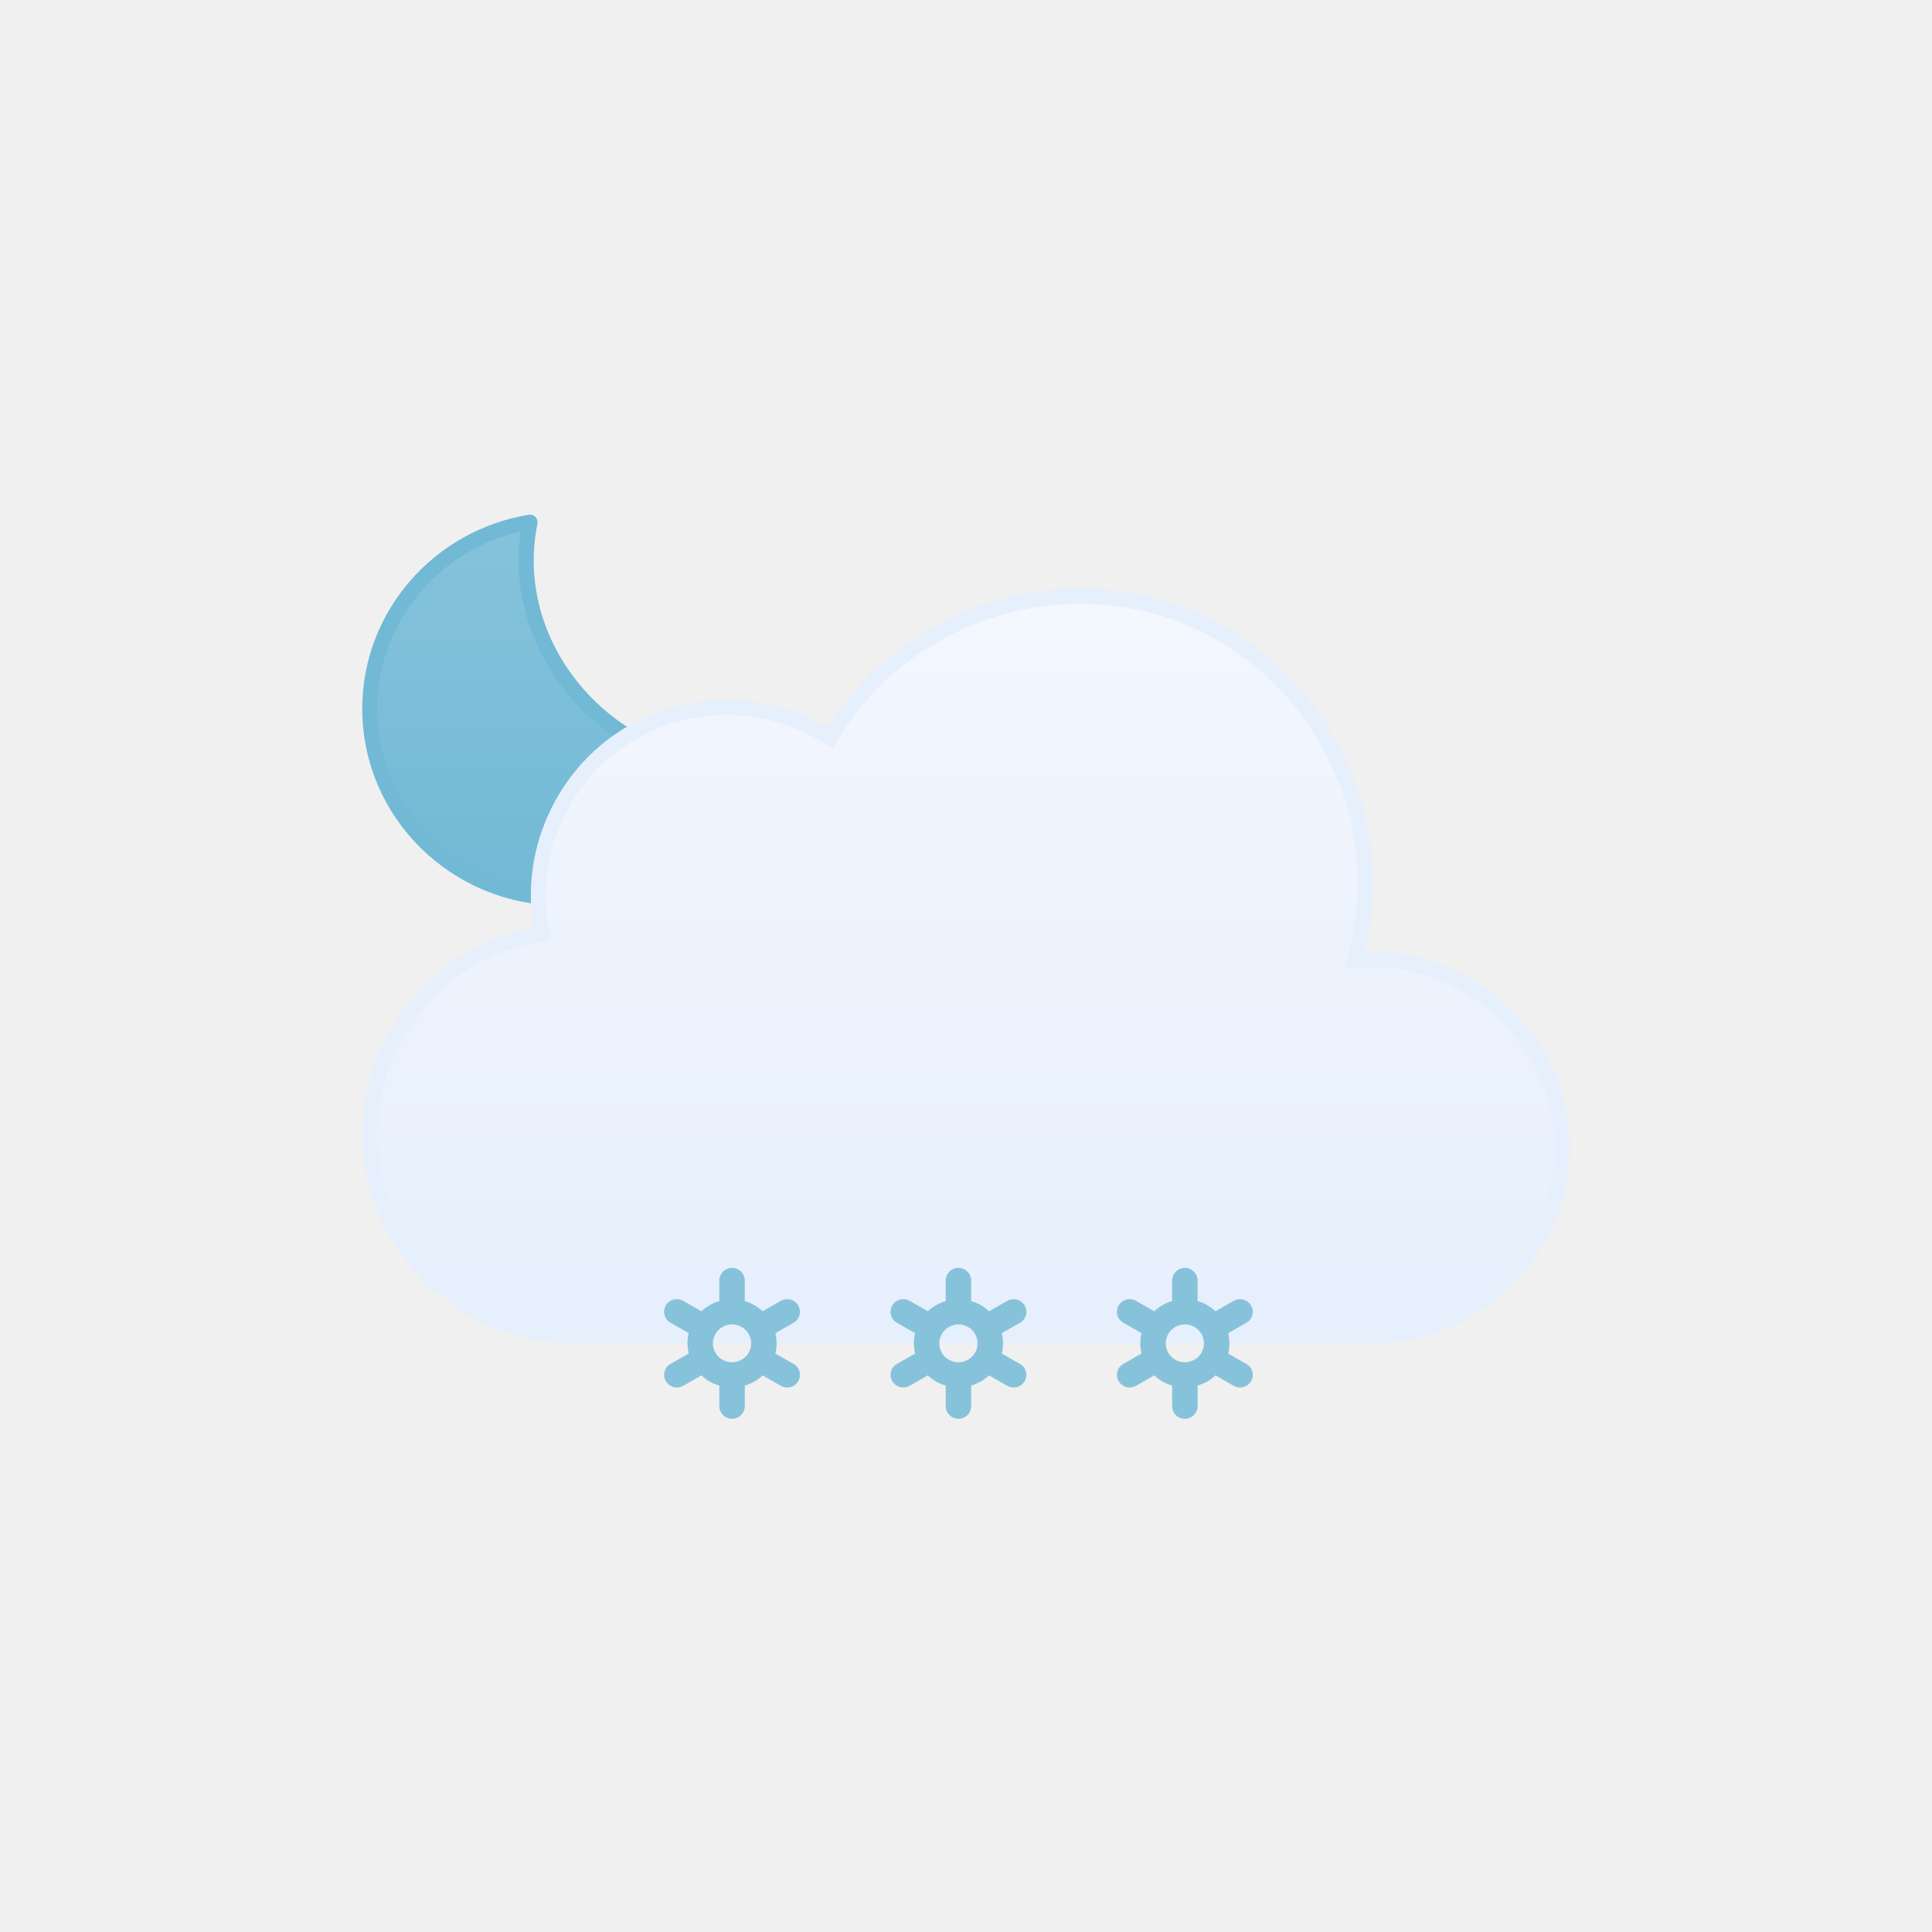
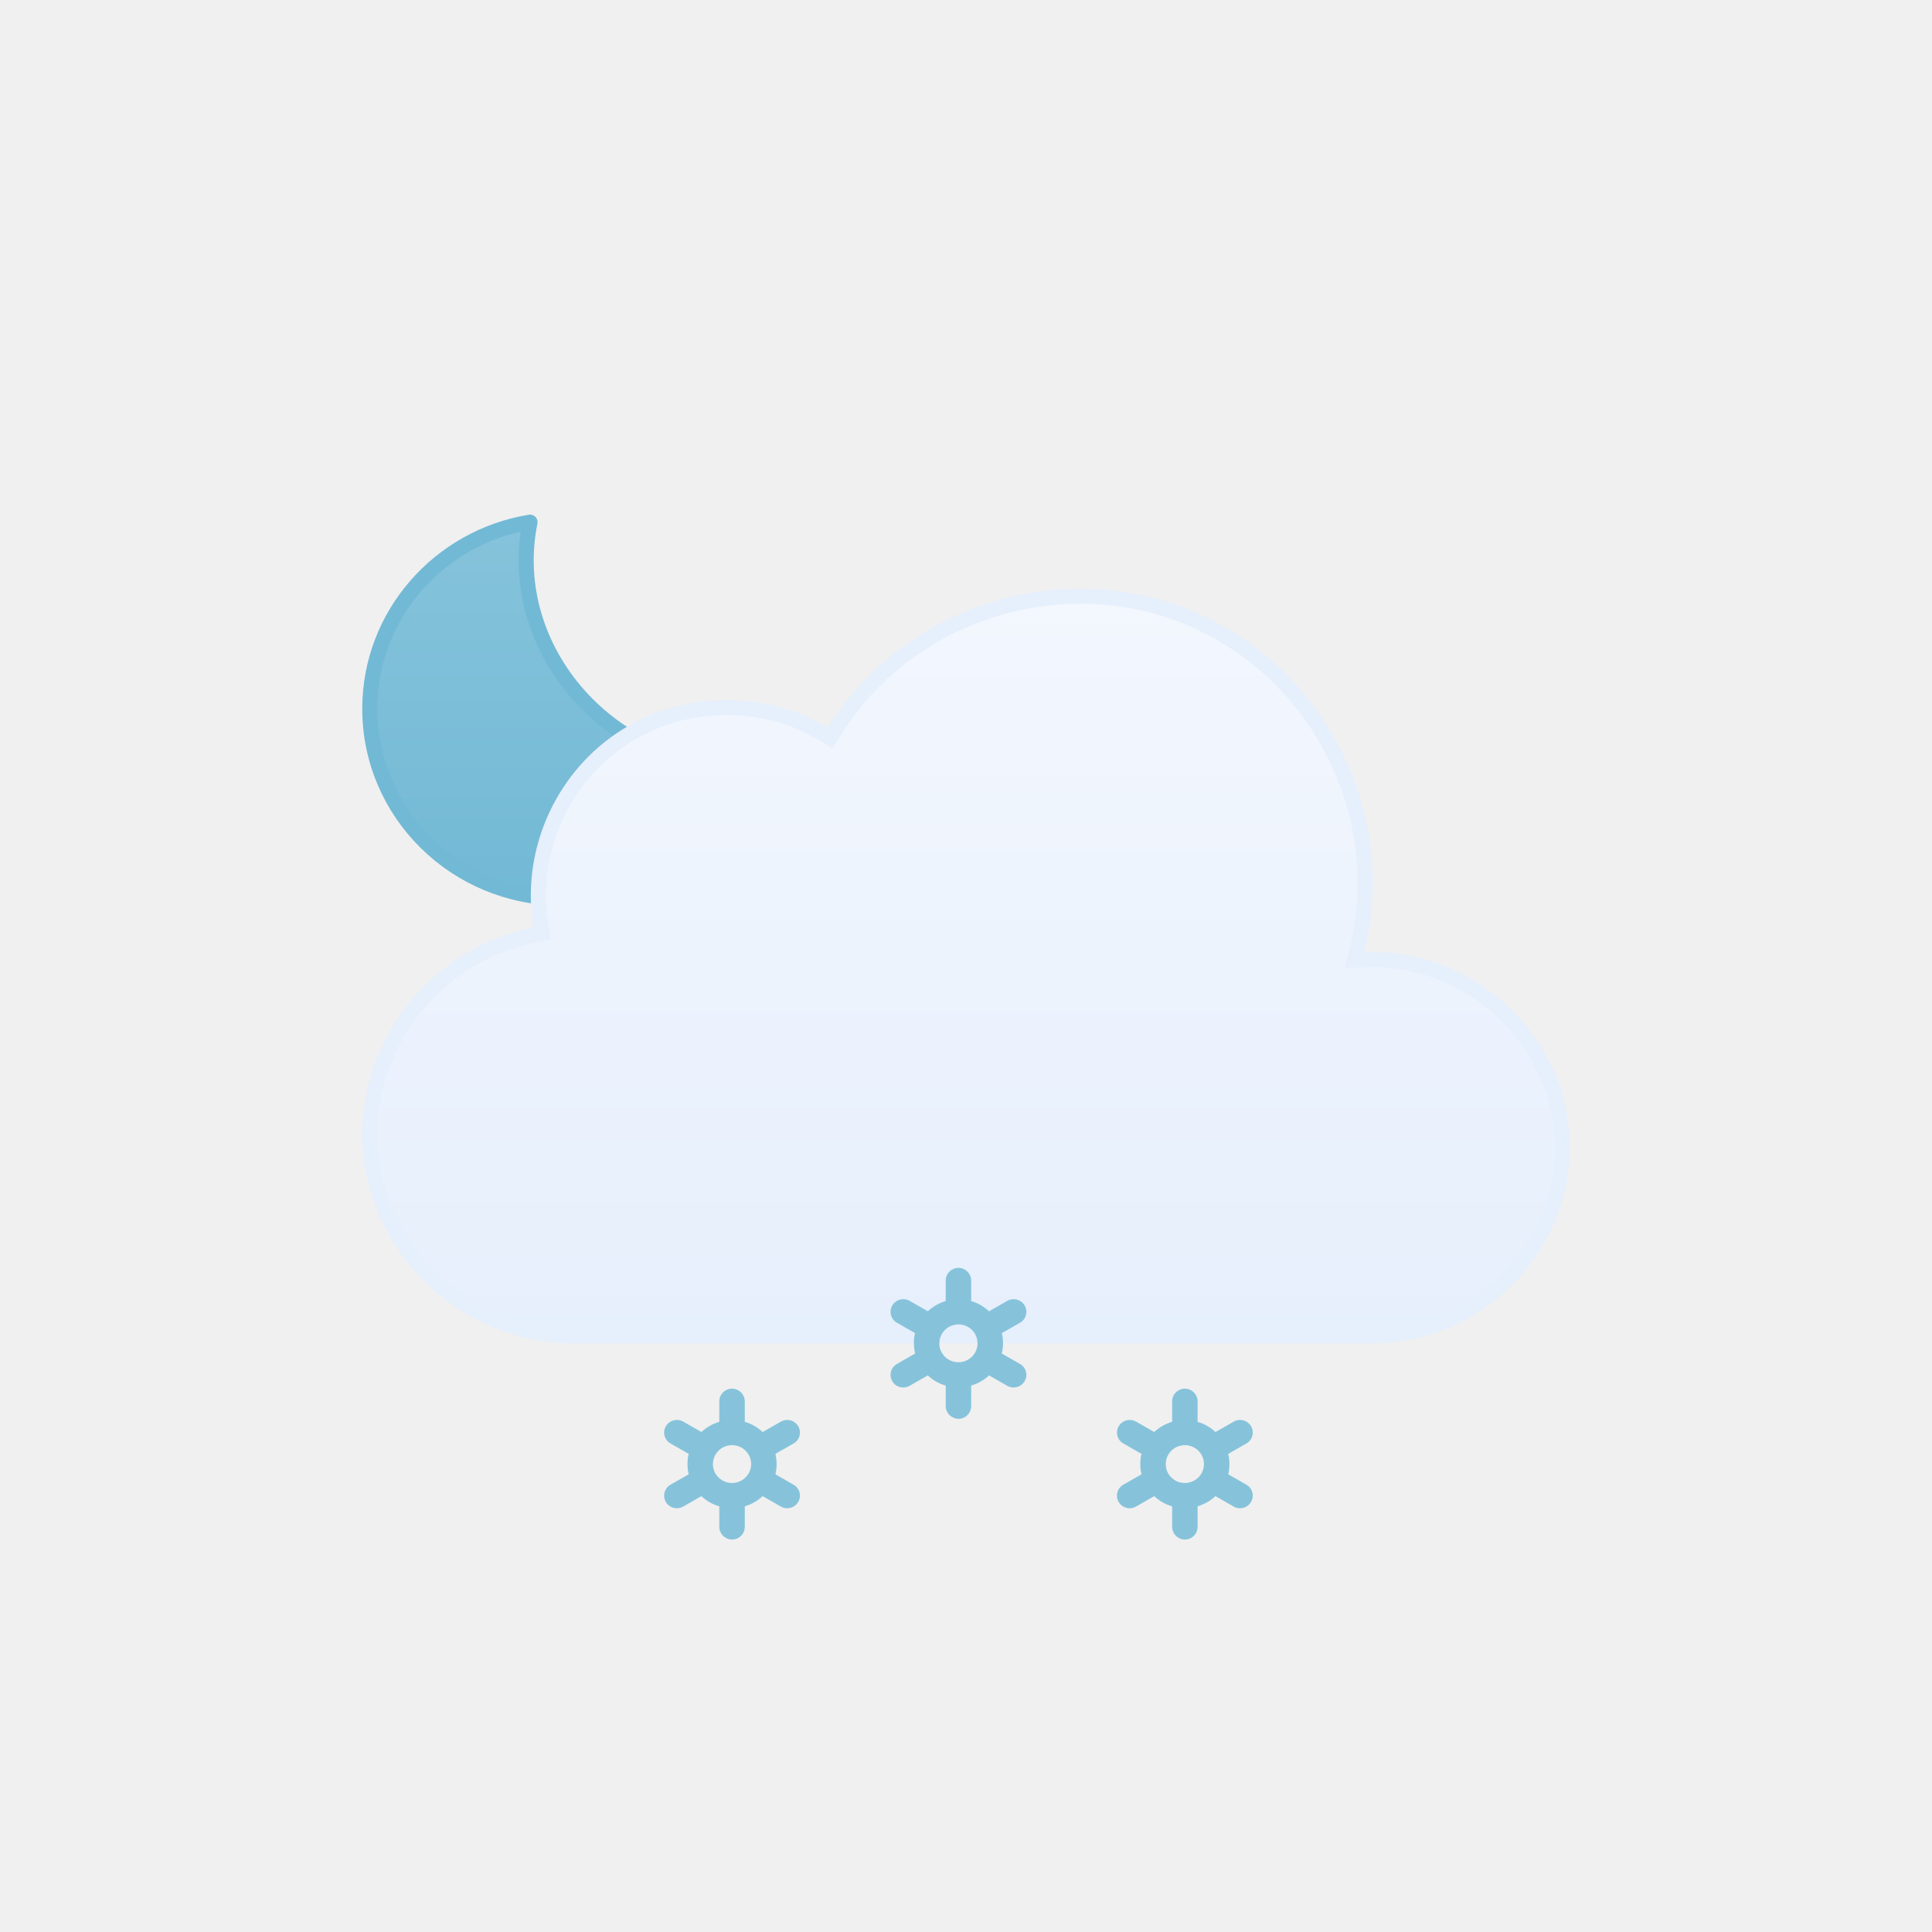
- <svg xmlns="http://www.w3.org/2000/svg" viewBox="0 0 128 128" fill="none">
-   <g id="partly-cloudy-night-snow" clip-path="url(#clip0_1858_8866)">
-     <g id="Sky">
-       <g id="Moon">
-         <path id="Moon_2" d="M35.115 34.595C33.378 43.163 40.753 51.214 49.313 50.783C47.673 55.834 42.889 59.5 37.218 59.5C30.188 59.5 24.5 53.879 24.5 46.959C24.5 40.745 29.088 35.584 35.115 34.595Z" fill="url(#paint0_linear_1858_8866)" stroke="#72B9D5" stroke-linecap="round" stroke-linejoin="round" />
+ <svg xmlns="http://www.w3.org/2000/svg" fill="none" viewBox="0 0 128 128">
+   <g id="partly-cloudy-night-snow__partly-cloudy-night-snow" clip-path="url(#partly-cloudy-night-snow__clip0_1858_8866)">
+     <g id="partly-cloudy-night-snow__Sky">
+       <g id="partly-cloudy-night-snow__Moon">
+         <path id="partly-cloudy-night-snow__Moon_2" fill="url(#partly-cloudy-night-snow__paint0_linear_1858_8866)" stroke="#72b9d5" stroke-linecap="round" stroke-linejoin="round" d="M35.115 34.595c-1.737 8.568 5.638 16.62 14.198 16.188-1.64 5.05-6.424 8.717-12.095 8.717-7.03 0-12.718-5.621-12.718-12.541 0-6.214 4.588-11.375 10.615-12.364" />
      </g>
-       <g id="Clouds">
-         <g id="Cloud">
-           <path id="Cloud_2" d="M55.262 48.475C60.123 40.611 70.297 37.38 78.815 40.943C87.321 44.502 92.138 54.003 89.903 62.965L89.742 63.614L90.411 63.585C97.42 63.279 103.5 68.992 103.5 76.028C103.5 82.84 97.772 88.5 90.977 88.5H37.954C31.128 88.502 25.203 83.171 24.559 76.36C23.916 69.552 28.737 63.212 35.443 61.945L35.926 61.853L35.842 61.369C35.026 56.624 37.126 51.717 41.105 49.013C45.095 46.301 50.446 46.154 54.58 48.64L55.003 48.895L55.262 48.475Z" fill="url(#paint1_linear_1858_8866)" stroke="#E6EFFC" stroke-miterlimit="10" />
+       <g id="partly-cloudy-night-snow__Clouds">
+         <g id="partly-cloudy-night-snow__Cloud">
+           <path id="partly-cloudy-night-snow__Cloud_2" fill="url(#partly-cloudy-night-snow__paint1_linear_1858_8866)" stroke="#e6effc" stroke-miterlimit="10" d="M55.262 48.475c4.86-7.864 15.035-11.095 23.553-7.532 8.506 3.56 13.323 13.06 11.088 22.022l-.161.65.669-.03c7.01-.306 13.089 5.407 13.089 12.443 0 6.811-5.728 12.472-12.523 12.472H37.954c-6.826.002-12.751-5.33-13.395-12.14-.643-6.808 4.178-13.148 10.884-14.415l.483-.092-.084-.484c-.816-4.745 1.284-9.652 5.263-12.356 3.99-2.712 9.34-2.86 13.475-.373l.423.255z" />
        </g>
      </g>
    </g>
-     <g id="Precipitation">
-       <g id="Snowflakes">
-         <path id="Snowflake 1" d="M52.578 90.366L51.373 89.677C51.479 89.233 51.479 88.769 51.371 88.324L52.578 87.635C52.674 87.581 52.758 87.508 52.825 87.421C52.893 87.334 52.942 87.235 52.971 87.128C53 87.022 53.007 86.911 52.993 86.802C52.978 86.693 52.942 86.588 52.887 86.493C52.773 86.3 52.589 86.16 52.373 86.103C52.157 86.045 51.928 86.075 51.734 86.187L50.528 86.876C50.193 86.559 49.787 86.326 49.344 86.2V84.82C49.337 84.6 49.245 84.392 49.087 84.239C48.93 84.086 48.719 84 48.5 84C48.281 84 48.07 84.086 47.912 84.239C47.755 84.392 47.663 84.6 47.656 84.82V86.2C47.214 86.329 46.808 86.56 46.471 86.874L45.266 86.185C45.072 86.074 44.843 86.044 44.627 86.101C44.411 86.159 44.227 86.299 44.113 86.491C44.058 86.586 44.022 86.692 44.007 86.801C43.993 86.91 44 87.021 44.029 87.127C44.057 87.233 44.107 87.333 44.175 87.42C44.242 87.507 44.326 87.579 44.422 87.633L45.626 88.322C45.52 88.767 45.521 89.231 45.629 89.675L44.422 90.365C44.326 90.419 44.242 90.491 44.175 90.578C44.107 90.665 44.057 90.764 44.029 90.871C44 90.977 43.993 91.088 44.007 91.197C44.022 91.306 44.058 91.412 44.113 91.507C44.227 91.699 44.411 91.839 44.627 91.897C44.843 91.954 45.072 91.924 45.266 91.813L46.472 91.123C46.806 91.441 47.213 91.673 47.656 91.798V93.18C47.663 93.4 47.755 93.608 47.913 93.761C48.07 93.914 48.281 94 48.5 94C48.719 94 48.93 93.914 49.088 93.761C49.245 93.608 49.337 93.4 49.344 93.18V91.797C49.785 91.668 50.191 91.438 50.528 91.124L51.734 91.814C51.928 91.925 52.157 91.955 52.373 91.898C52.589 91.841 52.773 91.701 52.887 91.508C52.942 91.413 52.978 91.308 52.993 91.198C53.007 91.089 53 90.978 52.971 90.872C52.942 90.766 52.893 90.666 52.825 90.579C52.758 90.493 52.674 90.42 52.578 90.366ZM47.866 90.086C47.723 90.005 47.597 89.896 47.496 89.766C47.394 89.635 47.32 89.486 47.277 89.327C47.234 89.167 47.223 89.001 47.244 88.837C47.266 88.673 47.32 88.515 47.403 88.372C47.574 88.084 47.85 87.874 48.174 87.788C48.497 87.702 48.841 87.747 49.132 87.913C49.276 87.994 49.402 88.103 49.503 88.233C49.604 88.364 49.678 88.513 49.721 88.672C49.764 88.832 49.776 88.998 49.754 89.162C49.733 89.326 49.679 89.484 49.596 89.626C49.425 89.915 49.148 90.125 48.825 90.211C48.501 90.297 48.157 90.252 47.866 90.087V90.086Z" fill="#86C3DB" />
-         <path id="Snowflake 2" d="M67.578 90.366L66.374 89.677C66.479 89.233 66.479 88.769 66.371 88.324L67.578 87.635C67.674 87.581 67.758 87.508 67.825 87.421C67.893 87.334 67.942 87.235 67.971 87.128C68 87.022 68.007 86.911 67.993 86.802C67.978 86.693 67.942 86.588 67.887 86.493C67.773 86.3 67.589 86.16 67.373 86.103C67.157 86.045 66.928 86.075 66.734 86.187L65.528 86.876C65.193 86.559 64.787 86.326 64.344 86.2V84.82C64.337 84.6 64.245 84.392 64.088 84.239C63.93 84.086 63.719 84 63.5 84C63.281 84 63.07 84.086 62.912 84.239C62.755 84.392 62.663 84.6 62.656 84.82V86.2C62.214 86.329 61.808 86.56 61.471 86.874L60.266 86.185C60.072 86.074 59.843 86.044 59.627 86.101C59.411 86.159 59.227 86.299 59.113 86.491C59.058 86.586 59.022 86.692 59.007 86.801C58.993 86.91 59 87.021 59.029 87.127C59.057 87.233 59.107 87.333 59.175 87.42C59.242 87.507 59.326 87.579 59.422 87.633L60.626 88.322C60.52 88.767 60.521 89.231 60.629 89.675L59.422 90.365C59.326 90.419 59.242 90.491 59.175 90.578C59.107 90.665 59.057 90.764 59.029 90.871C59 90.977 58.993 91.088 59.007 91.197C59.022 91.306 59.058 91.412 59.113 91.507C59.227 91.699 59.411 91.839 59.627 91.897C59.843 91.954 60.072 91.924 60.266 91.813L61.472 91.123C61.806 91.441 62.213 91.673 62.656 91.798V93.18C62.663 93.4 62.755 93.608 62.913 93.761C63.07 93.914 63.281 94 63.5 94C63.719 94 63.93 93.914 64.088 93.761C64.245 93.608 64.337 93.4 64.344 93.18V91.797C64.785 91.668 65.191 91.438 65.528 91.124L66.734 91.814C66.928 91.925 67.157 91.955 67.373 91.898C67.589 91.841 67.773 91.701 67.887 91.508C67.942 91.413 67.978 91.308 67.993 91.198C68.007 91.089 68 90.978 67.971 90.872C67.942 90.766 67.893 90.666 67.825 90.579C67.758 90.493 67.674 90.42 67.578 90.366ZM62.866 90.086C62.723 90.005 62.597 89.896 62.496 89.766C62.394 89.635 62.32 89.486 62.277 89.327C62.234 89.167 62.223 89.001 62.244 88.837C62.266 88.673 62.32 88.515 62.403 88.372C62.574 88.084 62.85 87.874 63.174 87.788C63.497 87.702 63.841 87.747 64.132 87.913C64.276 87.994 64.402 88.103 64.503 88.233C64.604 88.364 64.678 88.513 64.721 88.672C64.764 88.832 64.776 88.998 64.754 89.162C64.733 89.326 64.679 89.484 64.596 89.626C64.425 89.915 64.148 90.125 63.825 90.211C63.501 90.297 63.157 90.252 62.866 90.087V90.086Z" fill="#86C3DB" />
-         <path id="Snowflake 3" d="M82.578 90.366L81.374 89.677C81.479 89.233 81.479 88.769 81.371 88.324L82.578 87.635C82.674 87.581 82.758 87.508 82.825 87.421C82.893 87.334 82.942 87.235 82.971 87.128C83 87.022 83.007 86.911 82.993 86.802C82.978 86.693 82.942 86.588 82.887 86.493C82.773 86.3 82.589 86.16 82.373 86.103C82.157 86.045 81.928 86.075 81.734 86.187L80.528 86.876C80.193 86.559 79.787 86.326 79.344 86.2V84.82C79.337 84.6 79.245 84.392 79.088 84.239C78.93 84.086 78.719 84 78.5 84C78.281 84 78.07 84.086 77.912 84.239C77.755 84.392 77.663 84.6 77.656 84.82V86.2C77.214 86.329 76.808 86.56 76.471 86.874L75.266 86.185C75.072 86.074 74.843 86.044 74.627 86.101C74.411 86.159 74.227 86.299 74.113 86.491C74.058 86.586 74.022 86.692 74.007 86.801C73.993 86.91 74 87.021 74.029 87.127C74.058 87.233 74.107 87.333 74.175 87.42C74.242 87.507 74.326 87.579 74.422 87.633L75.626 88.322C75.52 88.767 75.521 89.231 75.629 89.675L74.422 90.365C74.326 90.419 74.242 90.491 74.175 90.578C74.107 90.665 74.058 90.764 74.029 90.871C74 90.977 73.993 91.088 74.007 91.197C74.022 91.306 74.058 91.412 74.113 91.507C74.227 91.699 74.411 91.839 74.627 91.897C74.843 91.954 75.072 91.924 75.266 91.813L76.472 91.123C76.806 91.441 77.213 91.673 77.656 91.798V93.18C77.663 93.4 77.755 93.608 77.913 93.761C78.07 93.914 78.281 94 78.5 94C78.719 94 78.93 93.914 79.088 93.761C79.245 93.608 79.337 93.4 79.344 93.18V91.797C79.785 91.668 80.191 91.438 80.528 91.124L81.734 91.814C81.928 91.925 82.157 91.955 82.373 91.898C82.589 91.841 82.773 91.701 82.887 91.508C82.942 91.413 82.978 91.308 82.993 91.198C83.007 91.089 83 90.978 82.971 90.872C82.942 90.766 82.893 90.666 82.825 90.579C82.758 90.493 82.674 90.42 82.578 90.366ZM77.866 90.086C77.723 90.005 77.597 89.896 77.496 89.766C77.394 89.635 77.32 89.486 77.277 89.327C77.234 89.167 77.223 89.001 77.244 88.837C77.266 88.673 77.32 88.515 77.403 88.372C77.573 88.084 77.85 87.874 78.174 87.788C78.497 87.702 78.841 87.747 79.132 87.913C79.276 87.994 79.402 88.103 79.503 88.233C79.604 88.364 79.678 88.513 79.721 88.672C79.764 88.832 79.776 88.998 79.754 89.162C79.733 89.326 79.679 89.484 79.596 89.626C79.425 89.915 79.148 90.125 78.825 90.211C78.501 90.297 78.157 90.252 77.866 90.087V90.086Z" fill="#86C3DB" />
+     <g id="partly-cloudy-night-snow__Precipitation">
+       <g id="partly-cloudy-night-snow__Snowflakes">
+         <path id="partly-cloudy-night-snow__Snowflake 1" fill="#86c3db" d="m52.578 90.366-1.205-.689a2.9 2.9 0 0 0-.002-1.353l1.207-.69a.83.83 0 0 0 .309-1.141.85.85 0 0 0-1.153-.306l-1.206.69a2.9 2.9 0 0 0-1.184-.677v-1.38A.85.85 0 0 0 48.5 84a.843.843 0 0 0-.844.82v1.38a2.96 2.96 0 0 0-1.185.674l-1.205-.689a.848.848 0 0 0-1.259.616.83.83 0 0 0 .415.832l1.204.689c-.106.445-.105.909.003 1.353l-1.207.69a.83.83 0 0 0-.415.832.83.83 0 0 0 .62.7.85.85 0 0 0 .64-.084l1.205-.69c.334.318.74.55 1.184.675v1.382a.85.85 0 0 0 .844.82.843.843 0 0 0 .844-.82v-1.383c.441-.129.847-.36 1.184-.673l1.206.69a.847.847 0 0 0 1.259-.616.83.83 0 0 0-.415-.832m-4.712-.28a1.24 1.24 0 0 1-.622-1.25 1.25 1.25 0 0 1 .93-1.048 1.27 1.27 0 0 1 1.329.445 1.25 1.25 0 0 1 .093 1.393 1.28 1.28 0 0 1-1.73.46" transform="translate(0 8)" />
+         <path id="partly-cloudy-night-snow__Snowflake 2" fill="#86c3db" d="m67.578 90.366-1.204-.689a2.9 2.9 0 0 0-.003-1.353l1.207-.69a.83.83 0 0 0 .309-1.141.85.85 0 0 0-1.153-.306l-1.206.69a2.9 2.9 0 0 0-1.184-.677v-1.38A.85.85 0 0 0 63.5 84a.843.843 0 0 0-.844.82v1.38a2.96 2.96 0 0 0-1.185.674l-1.205-.689a.848.848 0 0 0-1.259.616.83.83 0 0 0 .415.832l1.204.689c-.106.445-.105.909.003 1.353l-1.207.69a.83.83 0 0 0-.415.832.83.83 0 0 0 .62.7.85.85 0 0 0 .64-.084l1.205-.69c.334.318.74.55 1.184.675v1.382a.85.85 0 0 0 .844.82.843.843 0 0 0 .844-.82v-1.383c.441-.129.847-.36 1.184-.673l1.206.69a.847.847 0 0 0 1.259-.616.83.83 0 0 0-.415-.832m-4.712-.28a1.24 1.24 0 0 1-.622-1.25 1.25 1.25 0 0 1 .93-1.048 1.27 1.27 0 0 1 1.329.445 1.25 1.25 0 0 1 .093 1.393 1.28 1.28 0 0 1-1.73.46" />
+         <path id="partly-cloudy-night-snow__Snowflake 3" fill="#86c3db" d="m82.578 90.366-1.204-.689a2.9 2.9 0 0 0-.003-1.353l1.207-.69a.83.83 0 0 0 .309-1.141.85.85 0 0 0-1.153-.306l-1.206.69a2.9 2.9 0 0 0-1.184-.677v-1.38A.85.85 0 0 0 78.5 84a.843.843 0 0 0-.844.82v1.38a2.96 2.96 0 0 0-1.185.674l-1.205-.689a.848.848 0 0 0-1.259.616.83.83 0 0 0 .415.832l1.204.689c-.106.445-.105.909.003 1.353l-1.207.69a.83.83 0 0 0-.415.832.83.83 0 0 0 .62.7.85.85 0 0 0 .64-.084l1.205-.69c.334.318.74.55 1.184.675v1.382a.85.85 0 0 0 .844.82.843.843 0 0 0 .844-.82v-1.383c.441-.129.847-.36 1.184-.673l1.206.69a.847.847 0 0 0 1.259-.616.83.83 0 0 0-.415-.832m-4.712-.28a1.24 1.24 0 0 1-.622-1.25 1.25 1.25 0 0 1 .93-1.048 1.27 1.27 0 0 1 1.329.445 1.25 1.25 0 0 1 .093 1.393 1.28 1.28 0 0 1-1.73.46" transform="translate(0 8)" />
      </g>
    </g>
  </g>
  <defs>
-     <linearGradient id="paint0_linear_1858_8866" x1="37" y1="34" x2="37" y2="60" gradientUnits="userSpaceOnUse">
-       <stop stop-color="#86C3DB" />
-       <stop offset="1" stop-color="#72B9D5" />
+     <linearGradient id="partly-cloudy-night-snow__paint0_linear_1858_8866" x1="37" x2="37" y1="34" y2="60" gradientUnits="userSpaceOnUse">
+       <stop stop-color="#86c3db" />
+       <stop offset="1" stop-color="#72b9d5" />
    </linearGradient>
-     <linearGradient id="paint1_linear_1858_8866" x1="64.001" y1="39" x2="64.001" y2="89" gradientUnits="userSpaceOnUse">
-       <stop stop-color="#F3F7FE" />
-       <stop offset="1" stop-color="#E6EFFC" />
+     <linearGradient id="partly-cloudy-night-snow__paint1_linear_1858_8866" x1="64.001" x2="64.001" y1="39" y2="89" gradientUnits="userSpaceOnUse">
+       <stop stop-color="#f3f7fe" />
+       <stop offset="1" stop-color="#e6effc" />
    </linearGradient>
-     <clipPath id="clip0_1858_8866">
-       <rect width="128" height="128" fill="white" />
+     <clipPath id="partly-cloudy-night-snow__clip0_1858_8866">
+       <rect width="128" height="128" fill="#fff" />
    </clipPath>
  </defs>
</svg>
